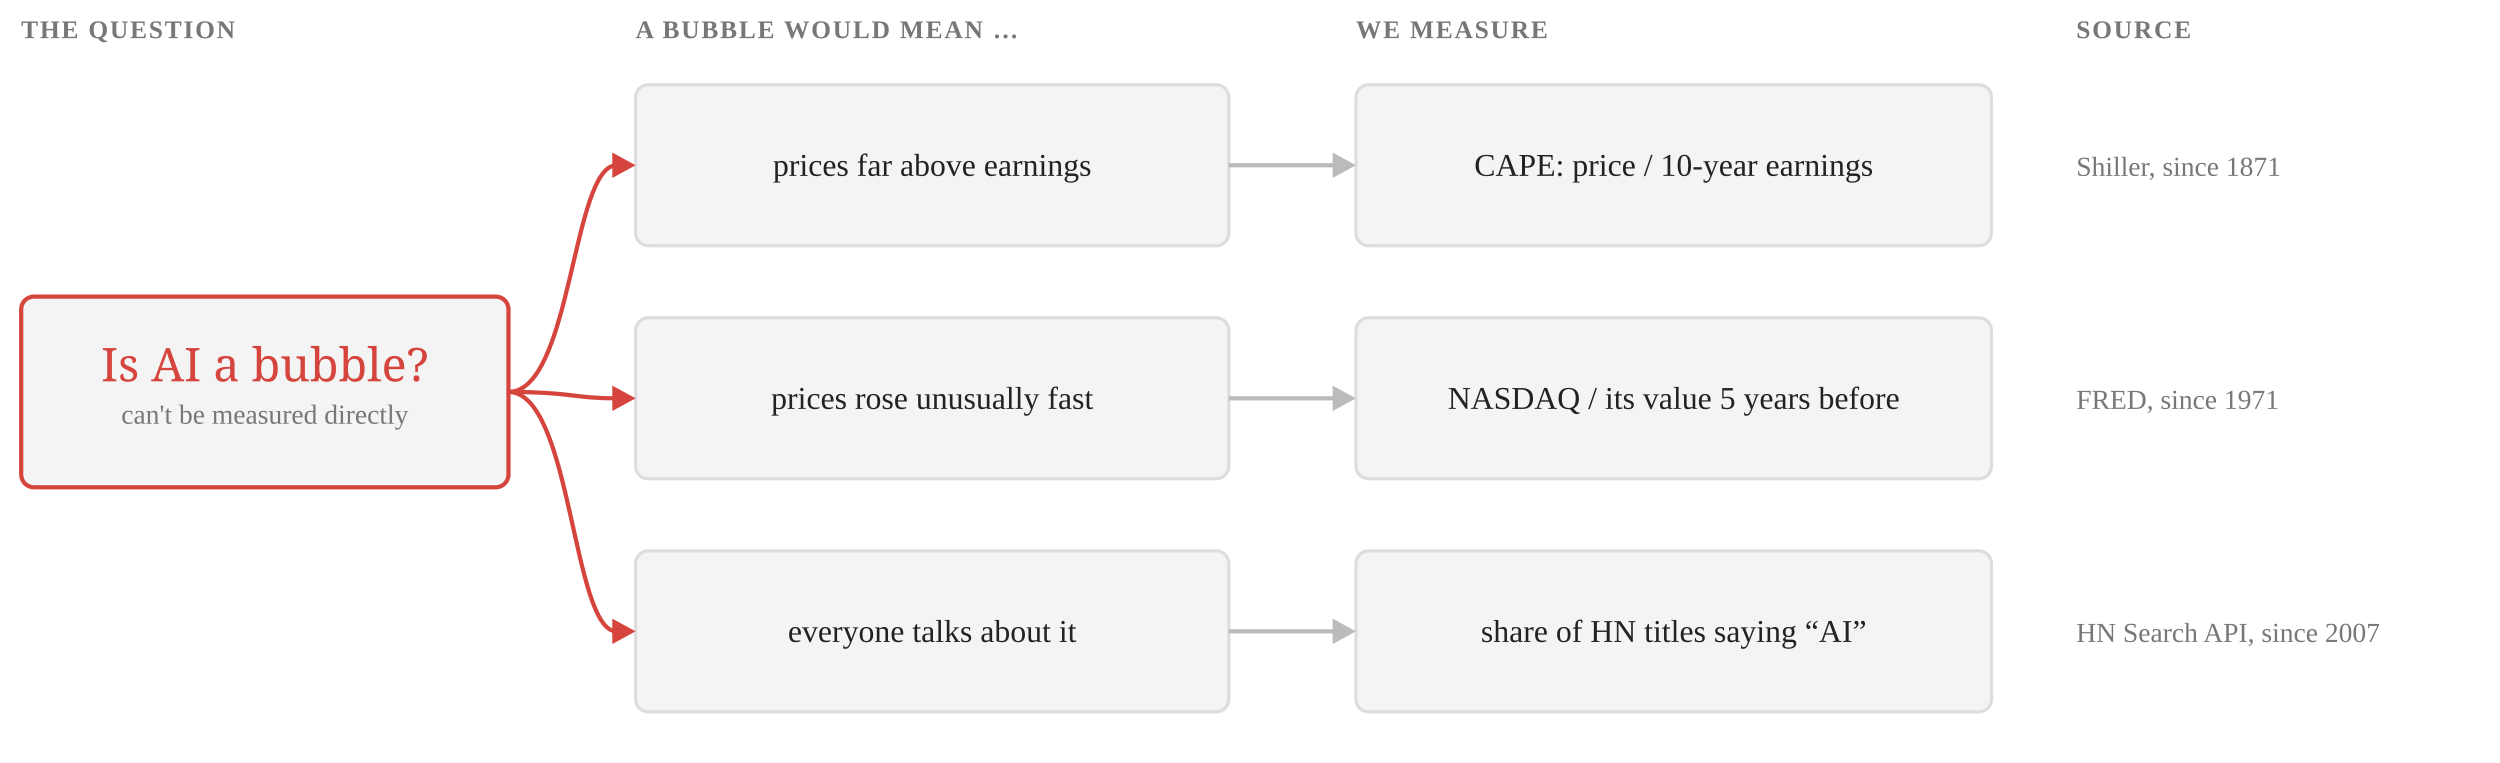
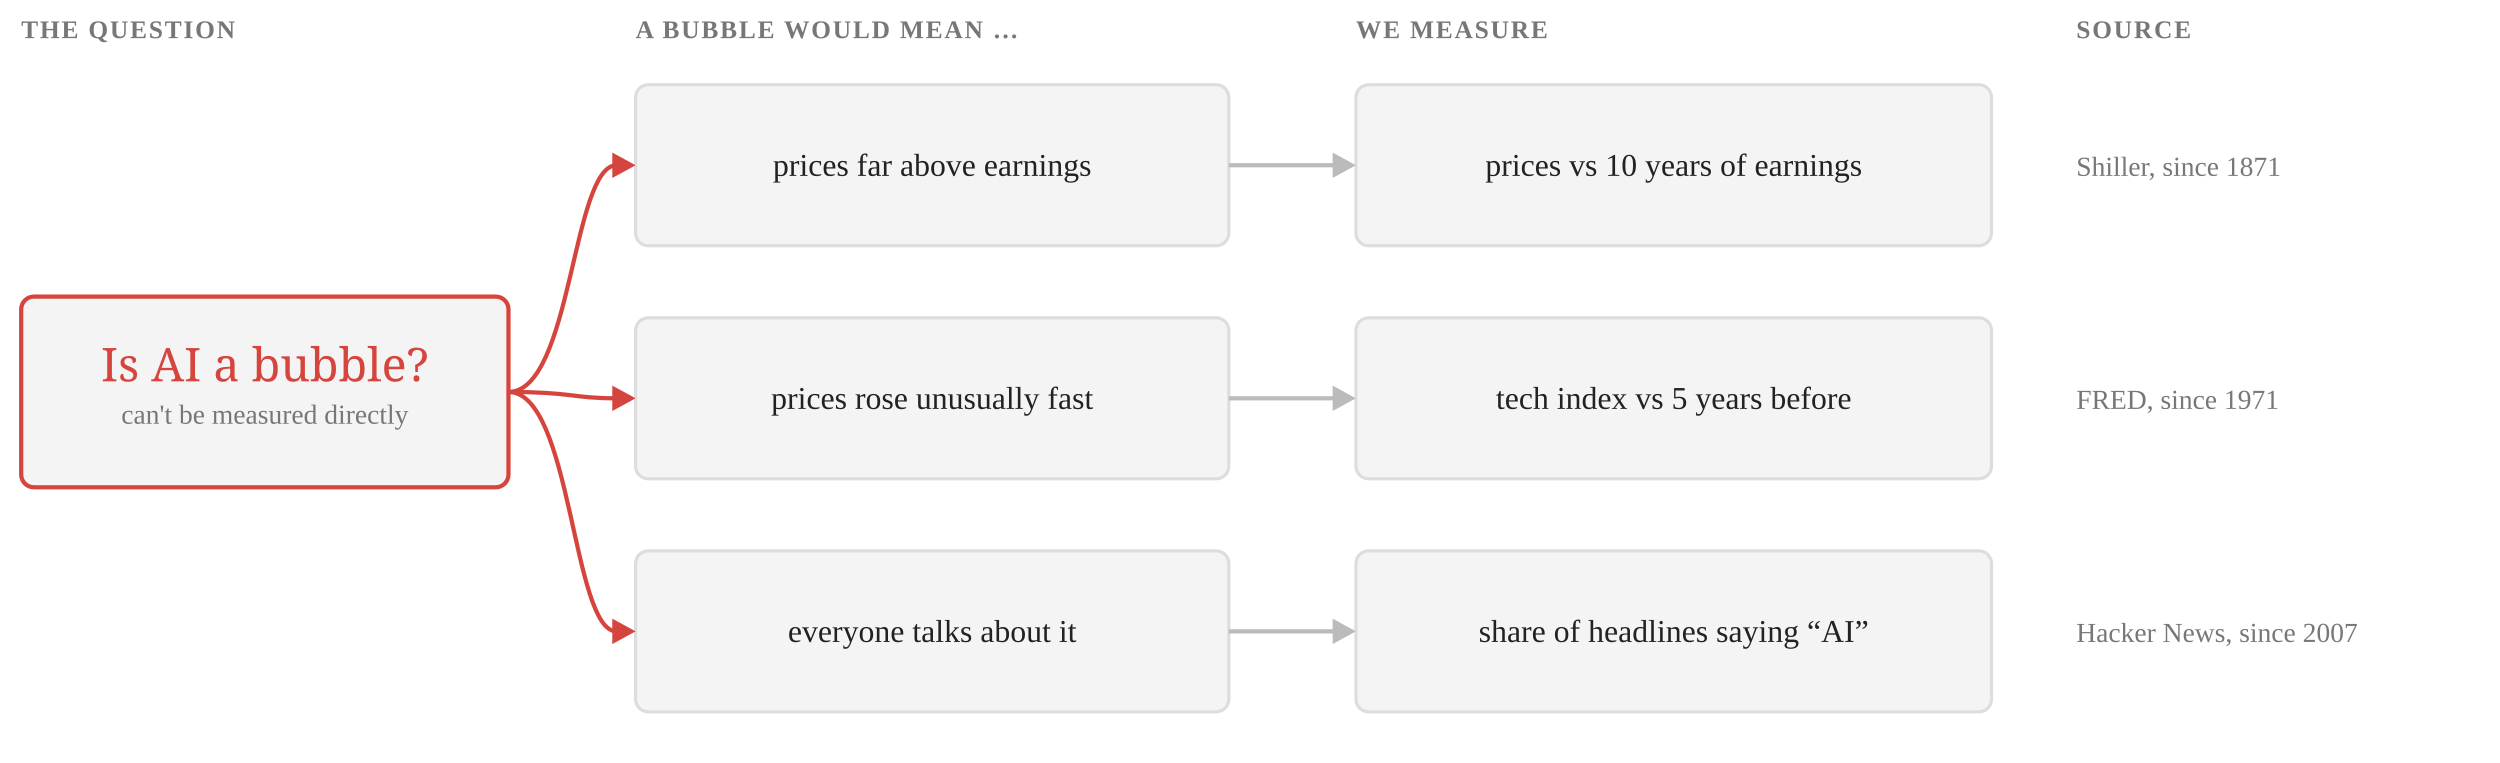
<svg xmlns="http://www.w3.org/2000/svg" class="fd" viewBox="0 0 1180 360" role="img">
  <style>
.fd text{font-family:var(--font-sans,'IBM Plex Sans',system-ui,sans-serif);fill:var(--c-text,#222);font-size:15px}
.fd .muted{fill:var(--c-muted,#777);font-size:13px}
.fd .lg{font-size:19px;font-weight:600}
.fd .lgm{font-size:15px;fill:var(--c-muted,#777)}
.fd .head{fill:var(--c-muted,#777);font-size:12px;font-weight:600;letter-spacing:.07em}
.fd .big{font-family:'IBM Plex Serif',Georgia,serif;font-size:22px}
.fd text.hot,.fd .hot text{fill:var(--c-accent,#d6453d)}
.fd .box{fill:var(--c-tint,#f4f4f4);stroke:var(--c-line,#ddd);stroke-width:1.5}
.fd .box.hot{stroke:var(--c-accent,#d6453d);stroke-width:2}
.fd .box.solid{fill:var(--c-text,#222);stroke:none}
.fd .solid-text{fill:var(--c-bg,#fff)}
.fd .edge{stroke:var(--c-faint,#bbb);stroke-width:2;fill:none}
.fd .edge.hot{stroke:var(--c-accent,#d6453d)}
.fd .edge.dashed{stroke-dasharray:6 5;stroke:var(--c-muted,#888);stroke-width:1.6}
.fd .tip{fill:var(--c-faint,#bbb)}
.fd .tip.hot{fill:var(--c-accent,#d6453d)}
.fd .node{fill:var(--c-bg,#fff);stroke:var(--c-text,#222);stroke-width:2}
.fd .bar{fill:var(--c-faint,#bbb)}
.fd .bar.hot{fill:var(--c-accent,#d6453d)}
</style>
  <text class="head" x="10" y="18" text-anchor="start">THE QUESTION</text>
  <text class="head" x="300" y="18" text-anchor="start">A BUBBLE WOULD MEAN …</text>
  <text class="head" x="640" y="18" text-anchor="start">WE MEASURE</text>
  <text class="head" x="980" y="18" text-anchor="start">SOURCE</text>
  <rect class="box hot" x="10" y="140" width="230" height="90" rx="6" />
  <text class="big hot" x="125" y="180" text-anchor="middle">Is AI a bubble?</text>
  <text class="muted" x="125" y="200" text-anchor="middle">can't be measured directly</text>
  <rect class="box " x="300" y="40" width="280" height="76" rx="6" />
  <text x="440" y="83" text-anchor="middle">prices far above earnings</text>
  <rect class="box " x="640" y="40" width="300" height="76" rx="6" />
-   <text x="790" y="83" text-anchor="middle">CAPE: price / 10-year earnings</text>
+   <text x="790" y="83" text-anchor="middle">prices vs 10 years of earnings</text>
  <text class="muted" x="980" y="83" text-anchor="start">Shiller, since 1871</text>
  <path class="edge hot" d="M240,185 C270.0,185 270.0,78 291,78" />
  <path class="tip hot" d="M300.0,78.0 L289.0,72.0 L289.0,84.0 Z" />
  <path class="edge" d="M580,78 L631.0,78.0" />
  <path class="tip" d="M640.0,78.0 L629.0,72.0 L629.0,84.0 Z" />
  <rect class="box " x="300" y="150" width="280" height="76" rx="6" />
  <text x="440" y="193" text-anchor="middle">prices rose unusually fast</text>
  <rect class="box " x="640" y="150" width="300" height="76" rx="6" />
-   <text x="790" y="193" text-anchor="middle">NASDAQ / its value 5 years before</text>
+   <text x="790" y="193" text-anchor="middle">tech index vs 5 years before</text>
  <text class="muted" x="980" y="193" text-anchor="start">FRED, since 1971</text>
  <path class="edge hot" d="M240,185 C270.0,185 270.0,188 291,188" />
  <path class="tip hot" d="M300.0,188.0 L289.0,182.0 L289.0,194.0 Z" />
  <path class="edge" d="M580,188 L631.0,188.0" />
  <path class="tip" d="M640.0,188.0 L629.0,182.0 L629.0,194.0 Z" />
  <rect class="box " x="300" y="260" width="280" height="76" rx="6" />
  <text x="440" y="303" text-anchor="middle">everyone talks about it</text>
  <rect class="box " x="640" y="260" width="300" height="76" rx="6" />
-   <text x="790" y="303" text-anchor="middle">share of HN titles saying “AI”</text>
-   <text class="muted" x="980" y="303" text-anchor="start">HN Search API, since 2007</text>
+   <text x="790" y="303" text-anchor="middle">share of headlines saying “AI”</text>
+   <text class="muted" x="980" y="303" text-anchor="start">Hacker News, since 2007</text>
  <path class="edge hot" d="M240,185 C270.0,185 270.0,298 291,298" />
  <path class="tip hot" d="M300.0,298.0 L289.0,292.0 L289.0,304.0 Z" />
  <path class="edge" d="M580,298 L631.0,298.0" />
  <path class="tip" d="M640.0,298.0 L629.0,292.0 L629.0,304.0 Z" />
</svg>
